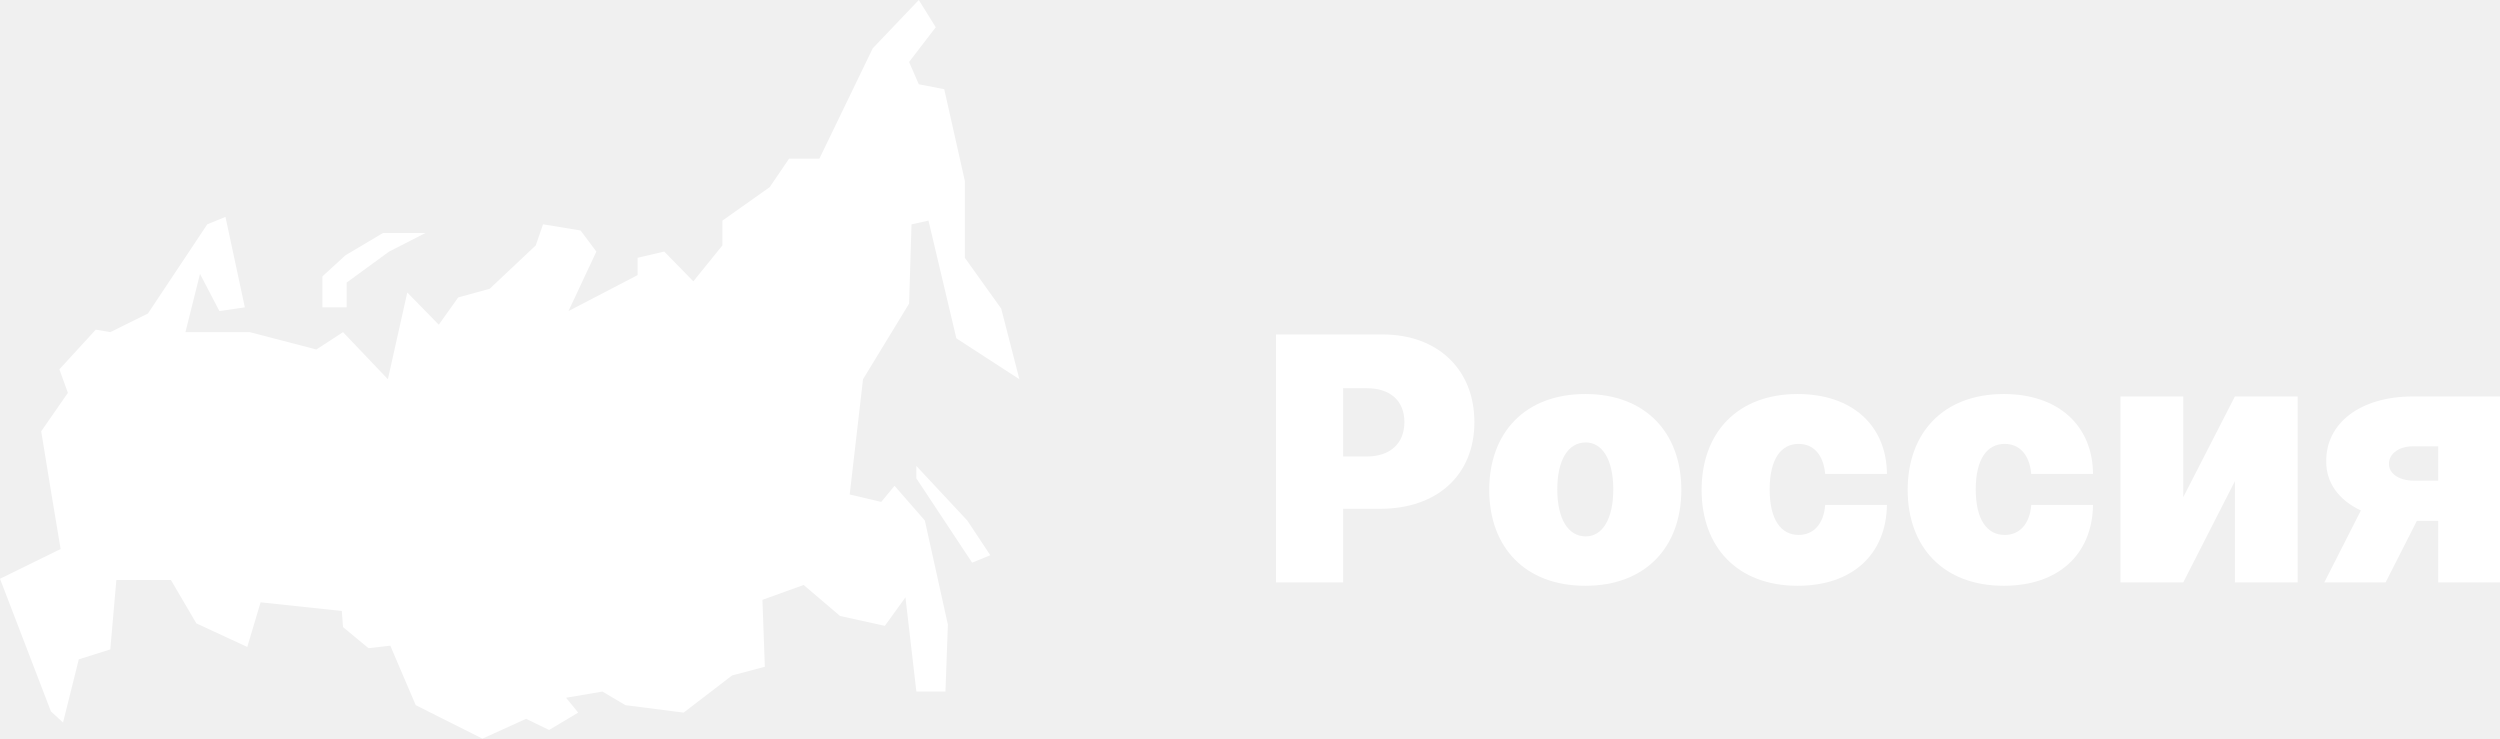
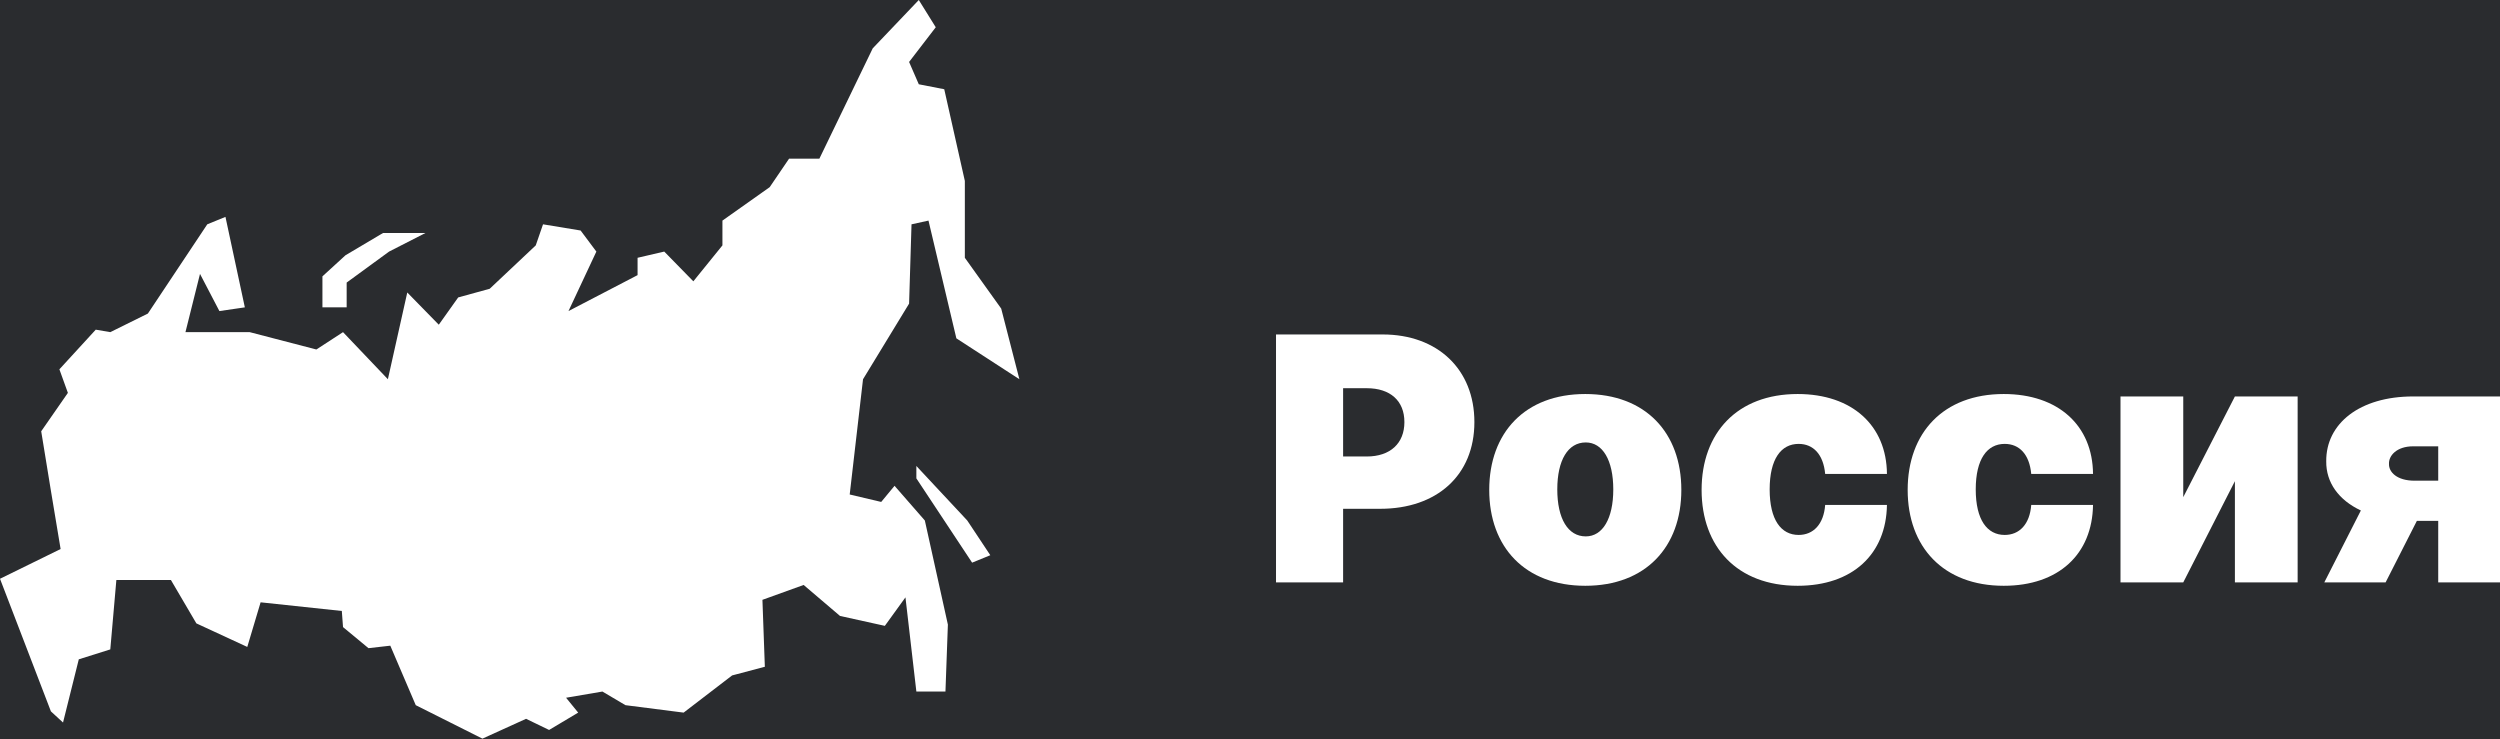
<svg xmlns="http://www.w3.org/2000/svg" width="176" height="52" viewBox="0 0 176 52" fill="none">
+   <rect width="176" height="52" fill="#E5E5E5" />
+   <rect width="1280" height="6875" transform="translate(-48 -28)" fill="#2A2C2F" />
  <path d="M7.765 23.383L10.411 22.074L14.592 15.792L15.872 15.268L17.237 21.638L15.445 21.899L14.08 19.282L13.056 23.383H17.579L22.272 24.604L24.149 23.383L27.307 26.698L28.672 20.591L30.891 22.859L32.256 20.94L34.475 20.329L37.717 17.275L38.229 15.792L40.875 16.228L41.984 17.711L40.021 21.899L44.885 19.369V18.148L46.763 17.711L48.811 19.805L50.859 17.275V15.53L54.187 13.175L55.552 11.168H57.685L61.44 3.403L64.683 0L65.877 1.919L64 4.362L64.683 5.933L66.475 6.282L67.925 12.738V18.148L70.485 21.725L71.765 26.698L67.328 23.819L65.365 15.53L64.171 15.792L64 21.376L60.757 26.698L59.819 34.812L62.037 35.336L62.976 34.201L65.109 36.644L66.731 43.973L66.56 48.685H64.512L63.744 42.054L62.293 44.06L59.136 43.362L56.576 41.181L53.675 42.228L53.845 46.94L51.541 47.55L48.128 50.168L44.032 49.644L42.411 48.685L39.851 49.121L40.704 50.168L38.656 51.389L37.035 50.604L33.963 52L29.269 49.644L27.477 45.456L25.941 45.631L24.149 44.148L24.064 43.013L18.347 42.403L17.408 45.544L13.824 43.886L12.032 40.832H8.192L7.765 45.718L5.547 46.416L4.437 50.866L3.584 50.081L0 40.745L4.267 38.651L3.584 34.55L2.901 30.362L4.779 27.658L4.181 26L6.741 23.208L7.765 23.383ZM64.512 33.678L68.437 39.611L69.717 39.087L68.096 36.644L64.512 32.805V33.678ZM24.405 21.638V19.893L27.392 17.711L29.952 16.403H26.965L24.32 17.973L22.699 19.456V21.638H24.405Z" fill="white" />
  <path d="M89.831 41H94.555V35.819H97.171C101.138 35.819 103.797 33.475 103.797 29.716C103.797 26 101.206 23.546 97.341 23.546H89.831V41ZM94.555 32.137V27.33H96.22C97.876 27.33 98.87 28.216 98.87 29.716C98.87 31.208 97.876 32.137 96.22 32.137H94.555Z" fill="white" />
  <path d="M111.604 41.239C115.851 41.239 118.366 38.512 118.366 34.489C118.366 30.466 115.851 27.739 111.604 27.739C107.356 27.739 104.842 30.466 104.842 34.489C104.842 38.512 107.356 41.239 111.604 41.239ZM111.638 37.762C110.381 37.762 109.633 36.509 109.633 34.455C109.633 32.401 110.381 31.148 111.638 31.148C112.827 31.148 113.575 32.401 113.575 34.455C113.575 36.509 112.827 37.762 111.638 37.762Z" fill="white" />
  <path d="M126.555 41.239C130.42 41.239 132.79 39.015 132.841 35.546H128.492C128.39 36.918 127.651 37.66 126.623 37.66C125.391 37.66 124.584 36.603 124.584 34.455C124.584 32.307 125.391 31.25 126.623 31.25C127.659 31.25 128.365 31.992 128.492 33.364H132.841C132.816 29.955 130.395 27.739 126.555 27.739C122.308 27.739 119.793 30.466 119.793 34.489C119.793 38.512 122.308 41.239 126.555 41.239Z" fill="white" />
  <path d="M141.062 41.239C144.928 41.239 147.298 39.015 147.349 35.546H142.999C142.897 36.918 142.158 37.66 141.13 37.66C139.899 37.66 139.092 36.603 139.092 34.455C139.092 32.307 139.899 31.25 141.13 31.25C142.167 31.25 142.872 31.992 142.999 33.364H147.349C147.323 29.955 144.902 27.739 141.062 27.739C136.815 27.739 134.3 30.466 134.3 34.489C134.3 38.512 136.815 41.239 141.062 41.239Z" fill="white" />
  <path d="M153.701 35V27.91H149.283V41H153.701L157.337 33.875V41H161.754V27.91H157.337L153.701 35Z" fill="white" />
  <path d="M171.651 41H176V27.91H169.884C166.12 27.91 163.742 29.819 163.767 32.478C163.75 33.969 164.642 35.205 166.205 35.938L163.631 41H167.947L170.147 36.671H171.651V41ZM171.651 33.841H169.986C168.737 33.841 168.159 33.228 168.185 32.648C168.159 32.103 168.703 31.421 169.884 31.421H171.651V33.841Z" fill="white" />
</svg>
